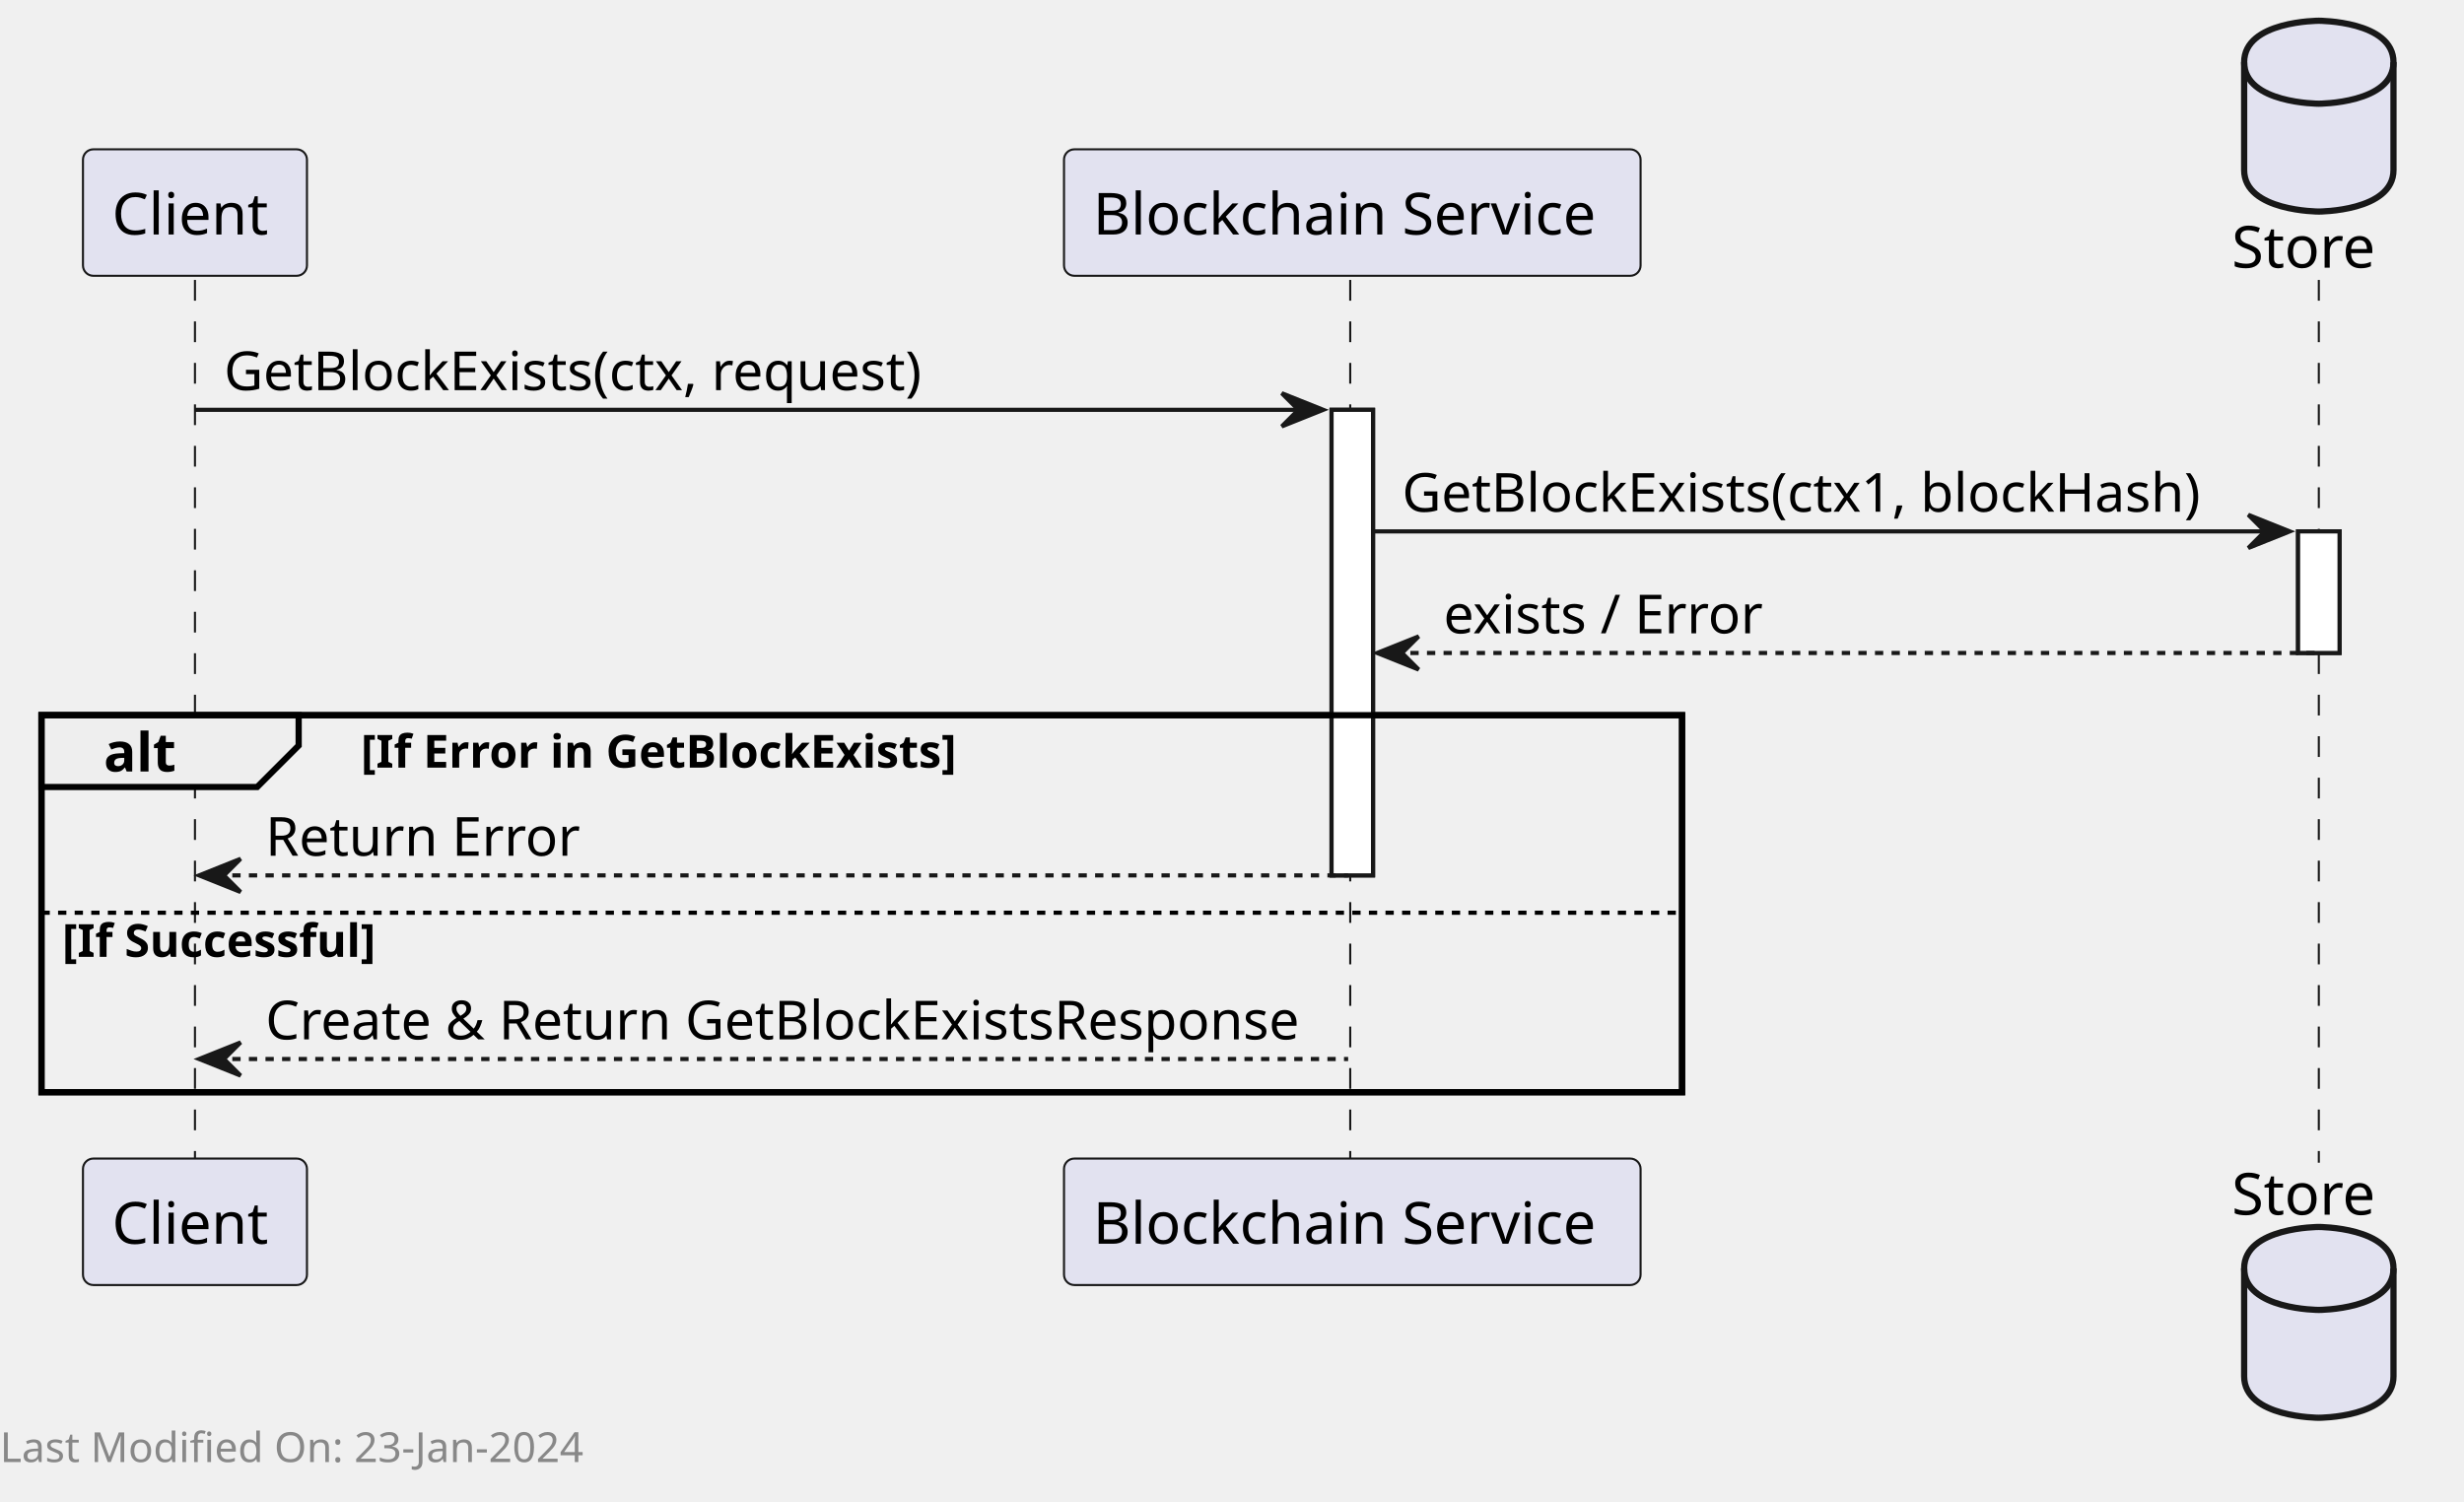
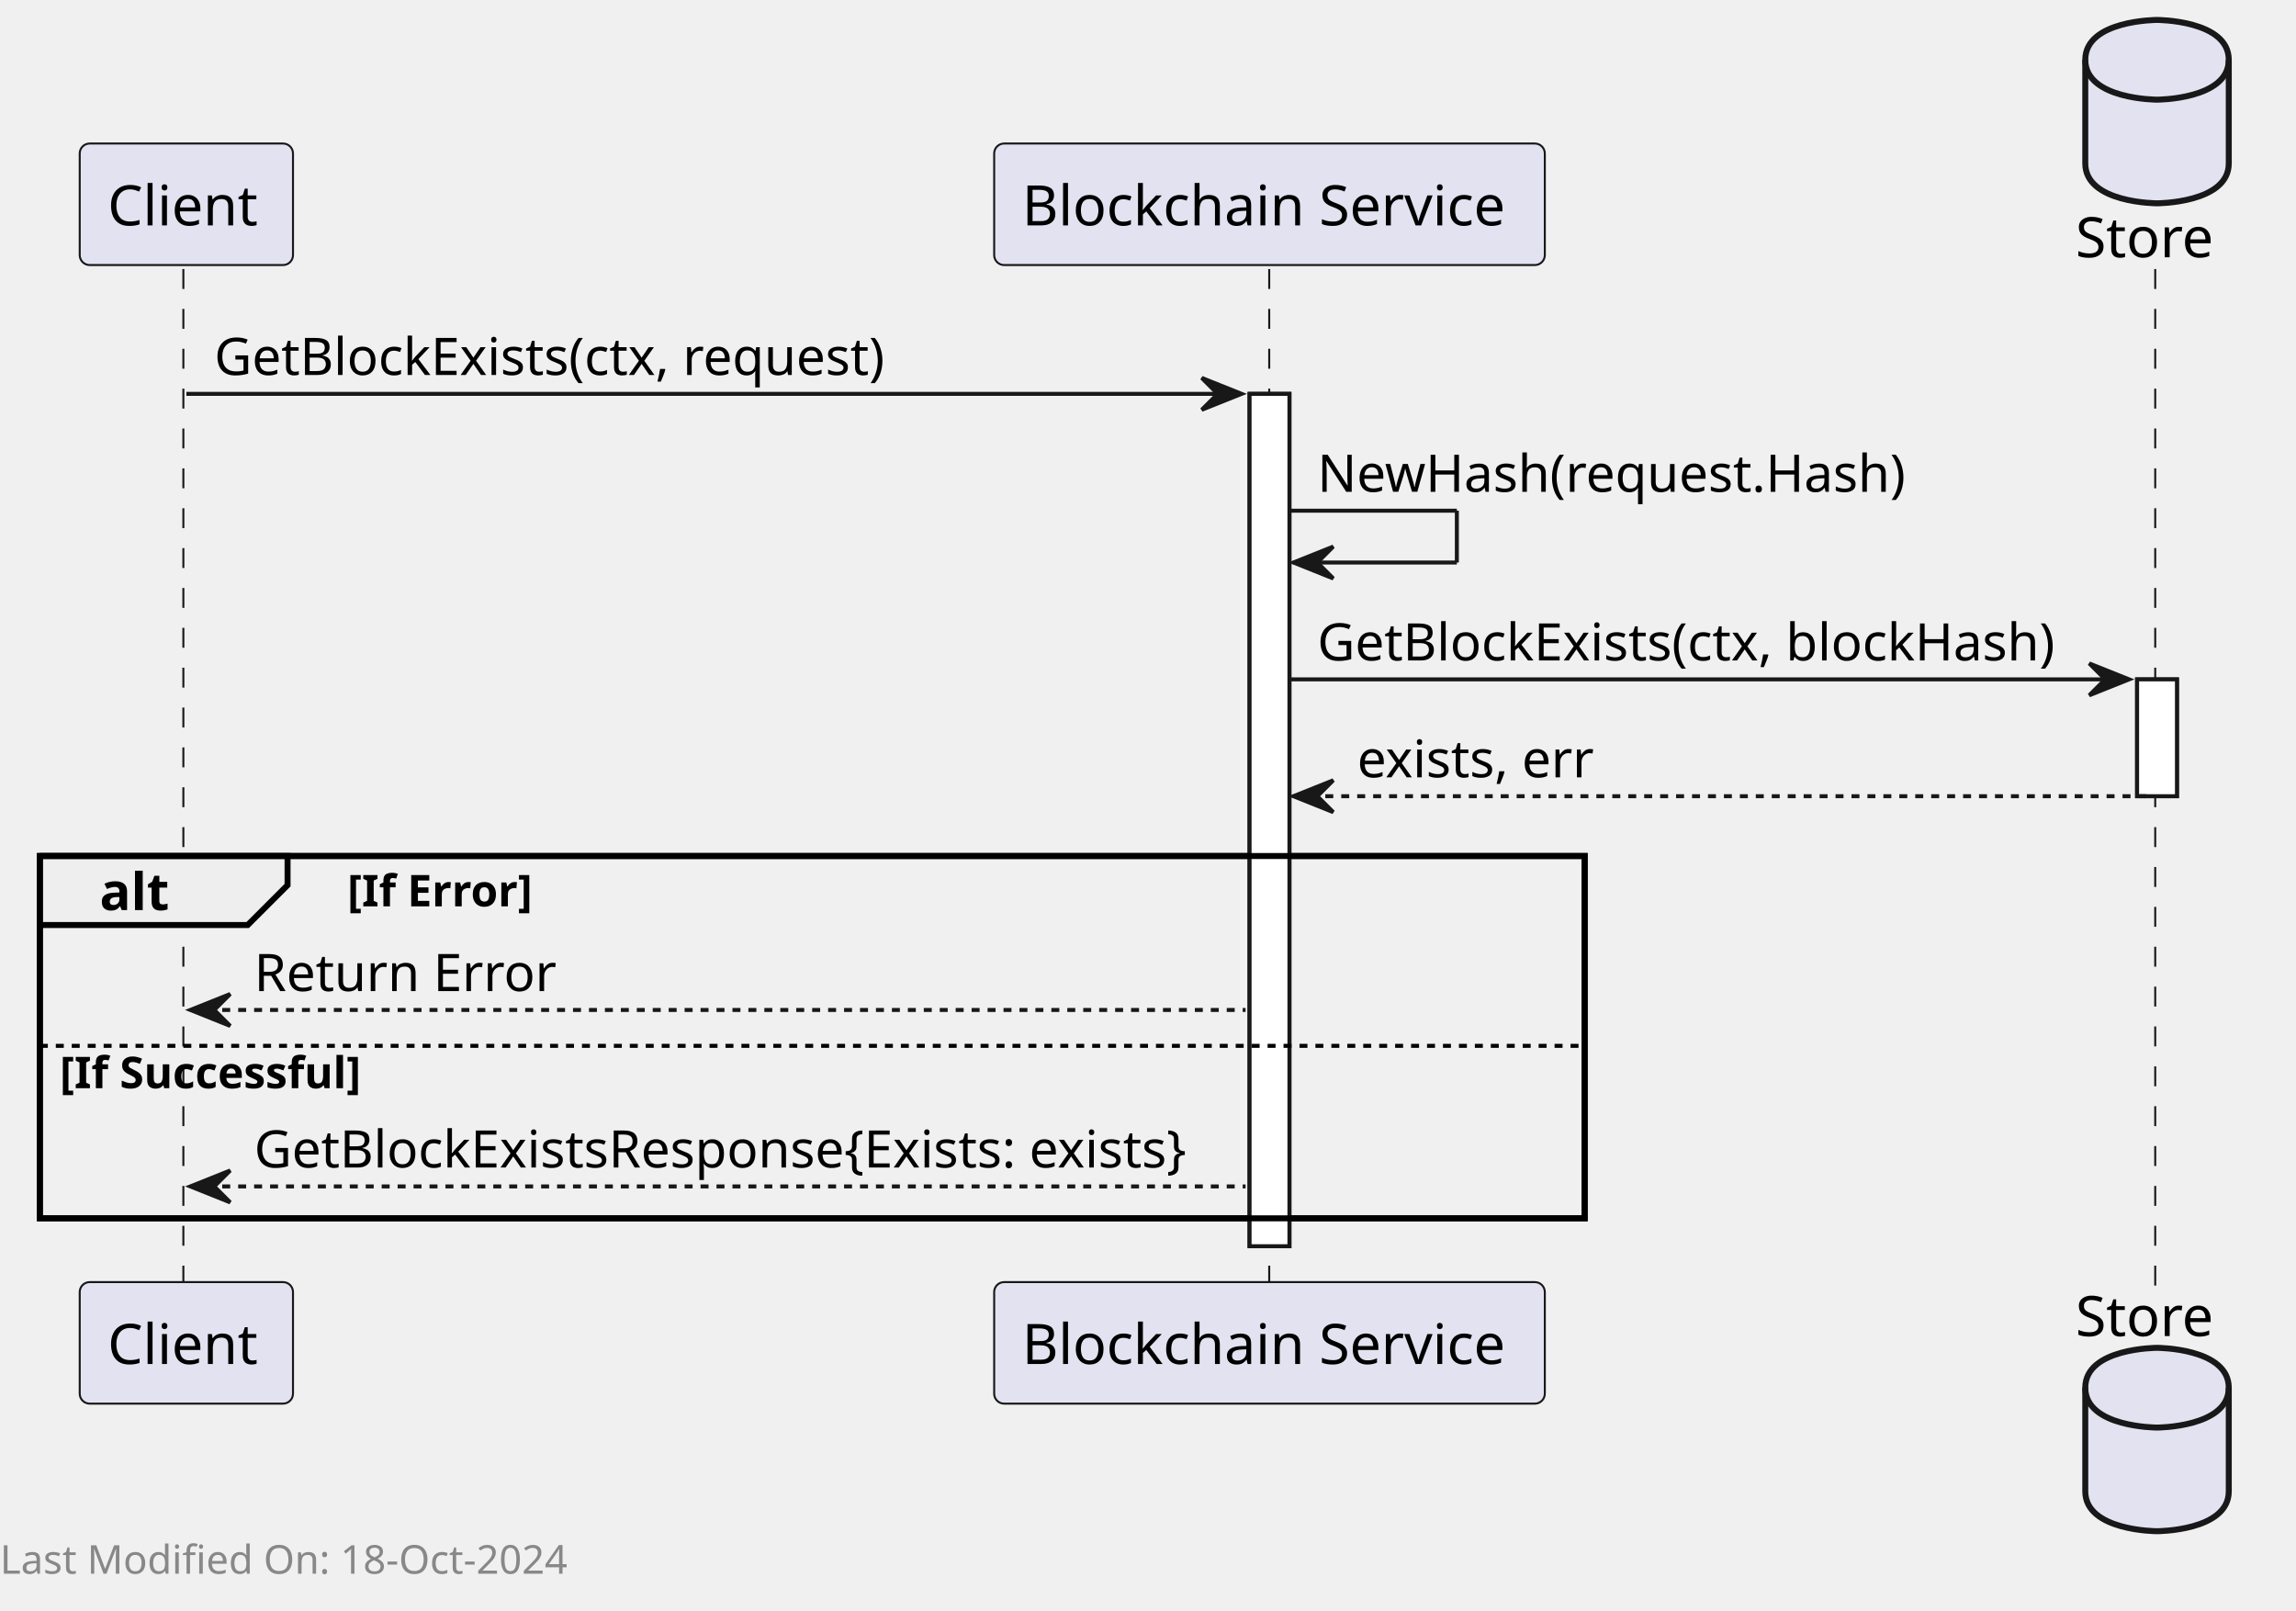
- <svg xmlns="http://www.w3.org/2000/svg" contentStyleType="text/css" height="362" preserveAspectRatio="none" viewBox="0 0 594 362" width="594" zoomAndPan="magnify">
-   <path d="m321 98.799h10v112.242h-10z" fill="#fff" stroke="#181818" />
-   <path d="m554 128.109h10v29.311h-10z" fill="#fff" stroke="#181818" />
-   <path d="m10 172.42h395.5v90.887h-395.5z" fill="none" stroke="#000" stroke-width="1.5" />
-   <g stroke="#181818" stroke-width=".5">
-     <g stroke-dasharray="5 5">
-       <path d="m47 67.488v212.818" />
-       <path d="m325.5 67.488v212.818" />
-       <path d="m559 67.488v212.818" />
-     </g>
-     <rect fill="#e2e2f0" height="30.488" rx="2.5" width="54" x="20" y="36" />
-   </g>
-   <text font-family="sans-serif" font-size="14" lengthAdjust="spacing" textLength="40" x="27" y="56.535">Client</text>
-   <rect fill="#e2e2f0" height="30.488" rx="2.5" stroke="#181818" stroke-width=".5" width="54" x="20" y="279.307" />
-   <text font-family="sans-serif" font-size="14" lengthAdjust="spacing" textLength="40" x="27" y="299.842">Client</text>
-   <rect fill="#e2e2f0" height="30.488" rx="2.5" stroke="#181818" stroke-width=".5" width="139" x="256.5" y="36" />
-   <text font-family="sans-serif" font-size="14" lengthAdjust="spacing" textLength="125" x="263.5" y="56.535">Blockchain Service</text>
-   <rect fill="#e2e2f0" height="30.488" rx="2.5" stroke="#181818" stroke-width=".5" width="139" x="256.5" y="279.307" />
-   <text font-family="sans-serif" font-size="14" lengthAdjust="spacing" textLength="125" x="263.5" y="299.842">Blockchain Service</text>
-   <text font-family="sans-serif" font-size="14" lengthAdjust="spacing" textLength="36" x="538" y="64.535">Store</text>
-   <path d="m541 15c0-10 18-10 18-10s18 0 18 10v26c0 10-18 10-18 10s-18 0-18-10z" fill="#e2e2f0" stroke="#181818" stroke-width="1.5" />
-   <path d="m541 15c0 10 18 10 18 10s18 0 18-10" fill="none" stroke="#181818" stroke-width="1.5" />
-   <text font-family="sans-serif" font-size="14" lengthAdjust="spacing" textLength="36" x="538" y="292.842">Store</text>
-   <g stroke="#181818">
-     <path d="m541 305.795c0-10 18-10 18-10s18 0 18 10v26c0 10-18 10-18 10s-18 0-18-10z" fill="#e2e2f0" stroke-width="1.5" />
-     <path d="m541 305.795c0 10 18 10 18 10s18 0 18-10" fill="none" stroke-width="1.5" />
-     <path d="m321 98.799h10v112.242h-10z" fill="#fff" />
-     <path d="m554 128.109h10v29.311h-10z" fill="#fff" />
-     <path d="m309 94.799 10 4-10 4 4-4z" fill="#181818" />
-     <path d="m47 98.799h268" />
-   </g>
-   <text font-family="sans-serif" font-size="13" lengthAdjust="spacing" textLength="176" x="54" y="94.057">GetBlockExists(ctx, request)</text>
-   <path d="m542 124.109 10 4-10 4 4-4z" fill="#181818" stroke="#181818" />
-   <path d="m331 128.109h217" stroke="#181818" />
-   <text font-family="sans-serif" font-size="13" lengthAdjust="spacing" textLength="204" x="338" y="123.367">GetBlockExists(ctx1, blockHash)</text>
-   <path d="m342 153.42-10 4 10 4-4-4z" fill="#181818" stroke="#181818" />
-   <path d="m336 157.42h222" stroke="#181818" stroke-dasharray="2 2" />
-   <text font-family="sans-serif" font-size="13" lengthAdjust="spacing" textLength="83" x="348" y="152.678">exists / Error</text>
-   <path d="m10 172.42h62v7.311l-10 10h-52z" fill="#eee" stroke="#000" stroke-width="1.5" />
-   <path d="m10 172.42h395.5v90.887h-395.5z" fill="none" stroke="#000" stroke-width="1.5" />
-   <text font-family="sans-serif" font-size="13" font-weight="bold" lengthAdjust="spacing" textLength="17" x="25" y="185.988">alt</text>
-   <text font-family="sans-serif" font-size="11" font-weight="bold" lengthAdjust="spacing" textLength="151" x="87" y="185.055">[If Error in GetBlockExists]</text>
-   <path d="m58 207.041-10 4 10 4-4-4z" fill="#181818" stroke="#181818" />
-   <path d="m52 211.041h273" stroke="#181818" stroke-dasharray="2 2" />
-   <text font-family="sans-serif" font-size="13" lengthAdjust="spacing" textLength="75" x="64" y="206.299">Return Error</text>
-   <path d="m10 220.041h395.5" stroke="#000" stroke-dasharray="2 2" />
-   <text font-family="sans-serif" font-size="11" font-weight="bold" lengthAdjust="spacing" textLength="80" x="15" y="230.676">[If Successful]</text>
-   <path d="m58 251.307-10 4 10 4-4-4z" fill="#181818" stroke="#181818" />
-   <path d="m52 255.307h273" stroke="#181818" stroke-dasharray="2 2" />
-   <g font-family="sans-serif">
-     <text font-size="13" lengthAdjust="spacing" textLength="255" x="64" y="250.565">Create &amp; Return GetBlockExistsResponse</text>
-     <text fill="#888" font-size="10" lengthAdjust="spacing" textLength="152" y="352.463">Last Modified On: 23-Jan-2024</text>
+ <svg xmlns="http://www.w3.org/2000/svg" contentStyleType="text/css" height="404px" preserveAspectRatio="none" style="width:576px;height:404px;background:#FFFFFF;" version="1.1" viewBox="0 0 576 404" width="576px" zoomAndPan="magnify">
+   <defs />
+   <g>
+     <rect fill="#FFFFFF" height="213.818" style="stroke:#181818;stroke-width:1.0;" width="10" x="313.481" y="98.799" />
+     <rect fill="#FFFFFF" height="29.311" style="stroke:#181818;stroke-width:1.0;" width="10" x="536.135" y="170.42" />
+     <rect fill="none" height="90.887" style="stroke:#000000;stroke-width:1.5;" width="387.551" x="10" y="214.731" />
+     <line style="stroke:#181818;stroke-width:0.5;stroke-dasharray:5.0,5.0;" x1="46" x2="46" y1="67.488" y2="322.617" />
+     <line style="stroke:#181818;stroke-width:0.5;stroke-dasharray:5.0,5.0;" x1="318.41" x2="318.41" y1="67.488" y2="322.617" />
+     <line style="stroke:#181818;stroke-width:0.5;stroke-dasharray:5.0,5.0;" x1="540.683" x2="540.683" y1="67.488" y2="322.617" />
+     <rect fill="#E2E2F0" height="30.488" rx="2.5" ry="2.5" style="stroke:#181818;stroke-width:0.5;" width="53.505" x="20" y="36" />
+     <text fill="#000000" font-family="sans-serif" font-size="14" lengthAdjust="spacing" textLength="39.505" x="27" y="56.535">Client</text>
+     <rect fill="#E2E2F0" height="30.488" rx="2.5" ry="2.5" style="stroke:#181818;stroke-width:0.5;" width="53.505" x="20" y="321.617" />
+     <text fill="#000000" font-family="sans-serif" font-size="14" lengthAdjust="spacing" textLength="39.505" x="27" y="342.152">Client</text>
+     <rect fill="#E2E2F0" height="30.488" rx="2.5" ry="2.5" style="stroke:#181818;stroke-width:0.5;" width="138.141" x="249.41" y="36" />
+     <text fill="#000000" font-family="sans-serif" font-size="14" lengthAdjust="spacing" textLength="124.141" x="256.41" y="56.535">Blockchain Service</text>
+     <rect fill="#E2E2F0" height="30.488" rx="2.5" ry="2.5" style="stroke:#181818;stroke-width:0.5;" width="138.141" x="249.41" y="321.617" />
+     <text fill="#000000" font-family="sans-serif" font-size="14" lengthAdjust="spacing" textLength="124.141" x="256.41" y="342.152">Blockchain Service</text>
+     <text fill="#000000" font-family="sans-serif" font-size="14" lengthAdjust="spacing" textLength="34.904" x="520.683" y="64.535">Store</text>
+     <path d="M523.135,15 C523.135,5 541.135,5 541.135,5 C541.135,5 559.135,5 559.135,15 L559.135,41 C559.135,51 541.135,51 541.135,51 C541.135,51 523.135,51 523.135,41 L523.135,15 " fill="#E2E2F0" style="stroke:#181818;stroke-width:1.5;" />
+     <path d="M523.135,15 C523.135,25 541.135,25 541.135,25 C541.135,25 559.135,25 559.135,15 " fill="none" style="stroke:#181818;stroke-width:1.5;" />
+     <text fill="#000000" font-family="sans-serif" font-size="14" lengthAdjust="spacing" textLength="34.904" x="520.683" y="335.152">Store</text>
+     <path d="M523.135,348.106 C523.135,338.106 541.135,338.106 541.135,338.106 C541.135,338.106 559.135,338.106 559.135,348.106 L559.135,374.106 C559.135,384.106 541.135,384.106 541.135,384.106 C541.135,384.106 523.135,384.106 523.135,374.106 L523.135,348.106 " fill="#E2E2F0" style="stroke:#181818;stroke-width:1.5;" />
+     <path d="M523.135,348.106 C523.135,358.106 541.135,358.106 541.135,358.106 C541.135,358.106 559.135,358.106 559.135,348.106 " fill="none" style="stroke:#181818;stroke-width:1.5;" />
+     <rect fill="#FFFFFF" height="213.818" style="stroke:#181818;stroke-width:1.0;" width="10" x="313.481" y="98.799" />
+     <rect fill="#FFFFFF" height="29.311" style="stroke:#181818;stroke-width:1.0;" width="10" x="536.135" y="170.42" />
+     <polygon fill="#181818" points="301.481,94.799,311.481,98.799,301.481,102.799,305.481,98.799" style="stroke:#181818;stroke-width:1.0;" />
+     <line style="stroke:#181818;stroke-width:1.0;" x1="46.752" x2="307.481" y1="98.799" y2="98.799" />
+     <text fill="#000000" font-family="sans-serif" font-size="13" lengthAdjust="spacing" textLength="175.589" x="53.752" y="94.057">GetBlockExists(ctx, request)</text>
+     <line style="stroke:#181818;stroke-width:1.0;" x1="323.481" x2="365.481" y1="128.109" y2="128.109" />
+     <line style="stroke:#181818;stroke-width:1.0;" x1="365.481" x2="365.481" y1="128.109" y2="141.109" />
+     <line style="stroke:#181818;stroke-width:1.0;" x1="324.481" x2="365.481" y1="141.109" y2="141.109" />
+     <polygon fill="#181818" points="334.481,137.109,324.481,141.109,334.481,145.109,330.481,141.109" style="stroke:#181818;stroke-width:1.0;" />
+     <text fill="#000000" font-family="sans-serif" font-size="13" lengthAdjust="spacing" textLength="149.83" x="330.481" y="123.367">NewHash(request.Hash)</text>
+     <polygon fill="#181818" points="524.135,166.42,534.135,170.42,524.135,174.42,528.135,170.42" style="stroke:#181818;stroke-width:1.0;" />
+     <line style="stroke:#181818;stroke-width:1.0;" x1="323.481" x2="530.135" y1="170.42" y2="170.42" />
+     <text fill="#000000" font-family="sans-serif" font-size="13" lengthAdjust="spacing" textLength="193.654" x="330.481" y="165.678">GetBlockExists(ctx, blockHash)</text>
+     <polygon fill="#181818" points="334.481,195.731,324.481,199.731,334.481,203.731,330.481,199.731" style="stroke:#181818;stroke-width:1.0;" />
+     <line style="stroke:#181818;stroke-width:1.0;stroke-dasharray:2.0,2.0;" x1="328.481" x2="540.135" y1="199.731" y2="199.731" />
+     <text fill="#000000" font-family="sans-serif" font-size="13" lengthAdjust="spacing" textLength="63.197" x="340.481" y="194.988">exists, err</text>
+     <path d="M10,214.731 L72.139,214.731 L72.139,222.041 L62.139,232.041 L10,232.041 L10,214.731 " fill="#EEEEEE" style="stroke:#000000;stroke-width:1.5;" />
+     <rect fill="none" height="90.887" style="stroke:#000000;stroke-width:1.5;" width="387.551" x="10" y="214.731" />
+     <text fill="#000000" font-family="sans-serif" font-size="13" font-weight="bold" lengthAdjust="spacing" textLength="17.139" x="25" y="228.299">alt</text>
+     <text fill="#000000" font-family="sans-serif" font-size="11" font-weight="bold" lengthAdjust="spacing" textLength="48.619" x="87.139" y="227.365">[If Error]</text>
+     <polygon fill="#181818" points="57.752,249.352,47.752,253.352,57.752,257.352,53.752,253.352" style="stroke:#181818;stroke-width:1.0;" />
+     <line style="stroke:#181818;stroke-width:1.0;stroke-dasharray:2.0,2.0;" x1="51.752" x2="312.481" y1="253.352" y2="253.352" />
+     <text fill="#000000" font-family="sans-serif" font-size="13" lengthAdjust="spacing" textLength="76.883" x="63.752" y="248.609">Return Error</text>
+     <line style="stroke:#000000;stroke-width:1.0;stroke-dasharray:2.0,2.0;" x1="10" x2="397.551" y1="262.352" y2="262.352" />
+     <text fill="#000000" font-family="sans-serif" font-size="11" font-weight="bold" lengthAdjust="spacing" textLength="79.449" x="15" y="272.986">[If Successful]</text>
+     <polygon fill="#181818" points="57.752,293.617,47.752,297.617,57.752,301.617,53.752,297.617" style="stroke:#181818;stroke-width:1.0;" />
+     <line style="stroke:#181818;stroke-width:1.0;stroke-dasharray:2.0,2.0;" x1="51.752" x2="312.481" y1="297.617" y2="297.617" />
+     <text fill="#000000" font-family="sans-serif" font-size="13" lengthAdjust="spacing" textLength="242.728" x="63.752" y="292.875">GetBlockExistsResponse{Exists: exists}</text>
+     <text fill="#888888" font-family="sans-serif" font-size="10" lengthAdjust="spacing" textLength="154.839" x="0" y="394.773">Last Modified On: 18-Oct-2024</text>
  </g>
</svg>
